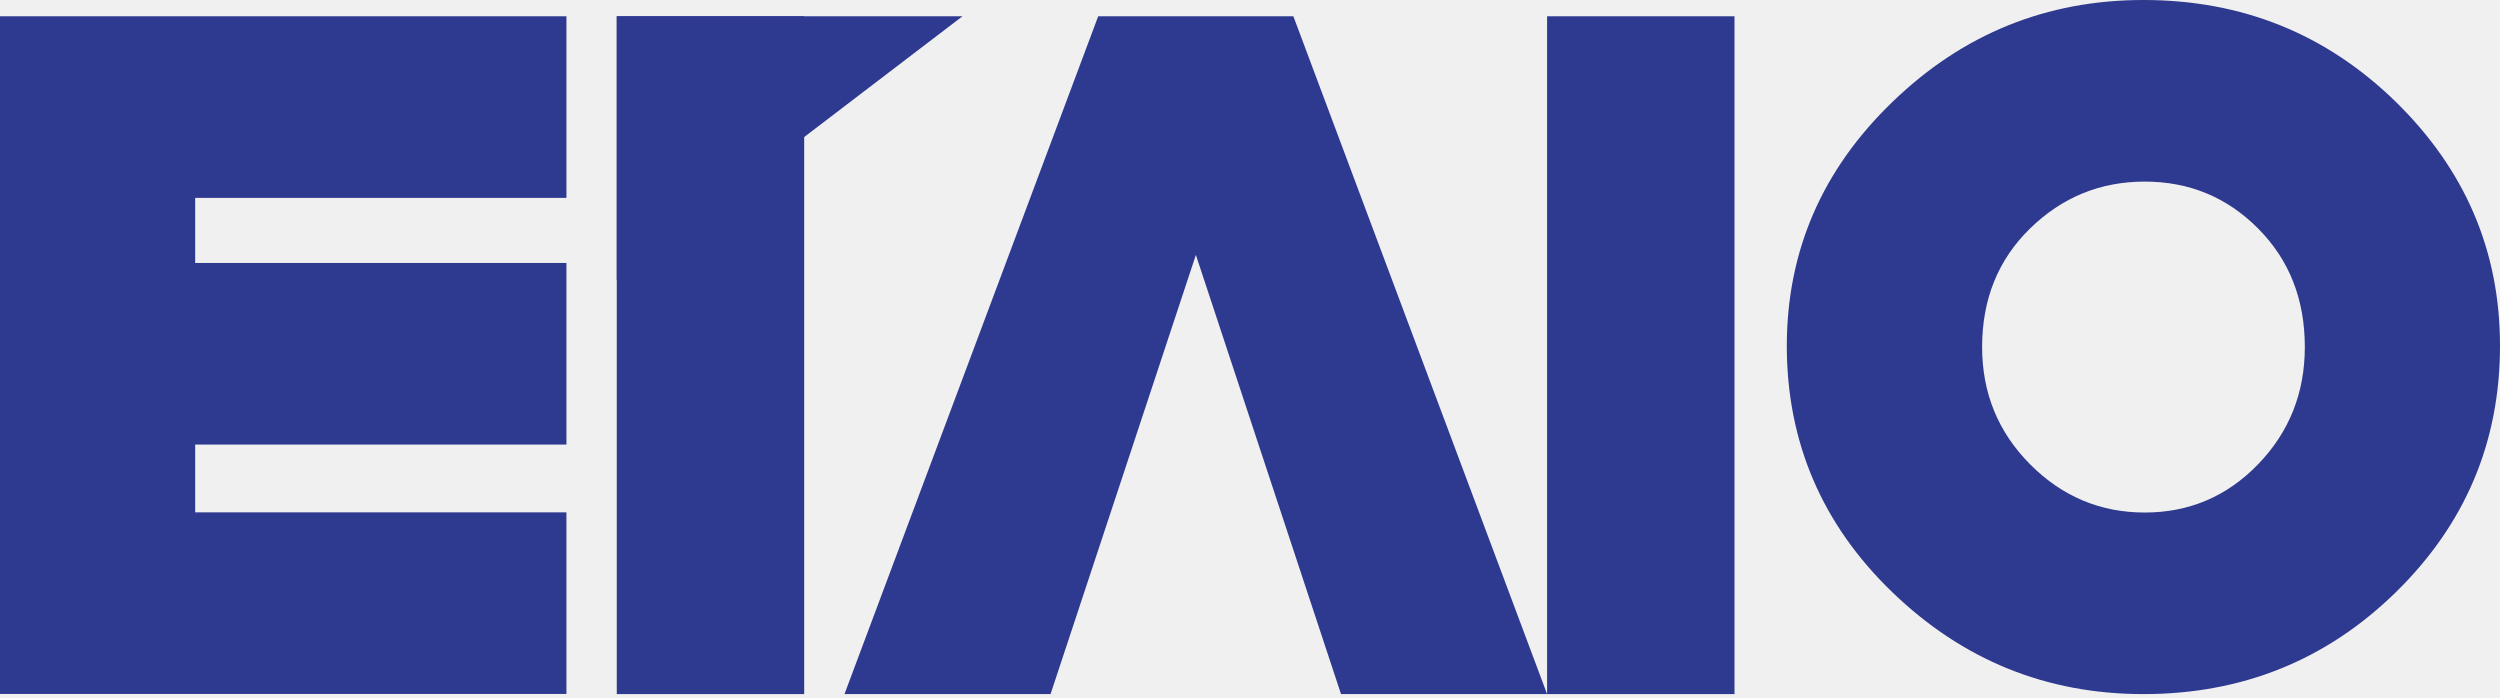
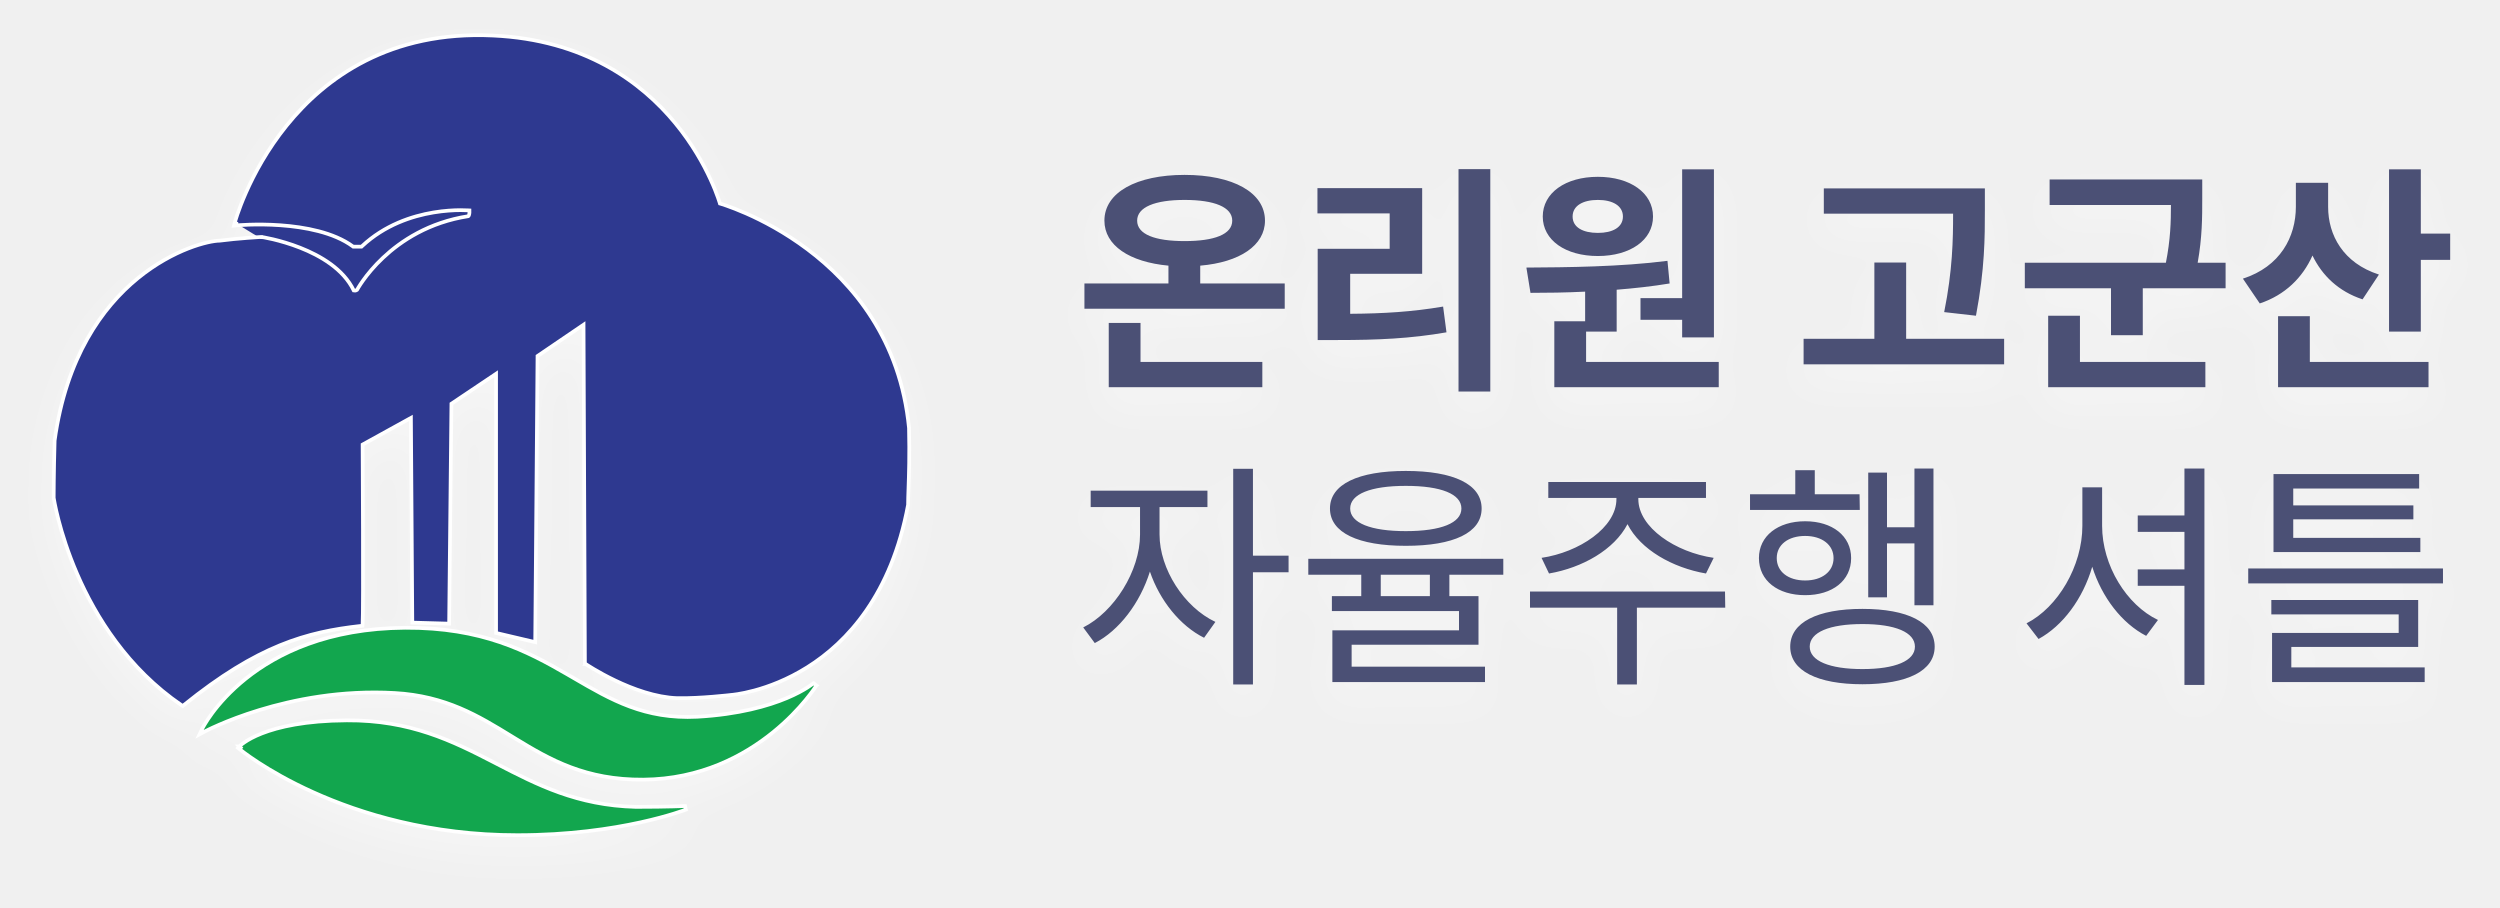
- <svg xmlns="http://www.w3.org/2000/svg" width="86" height="24" viewBox="0 0 86 24" fill="none">
-   <path d="M6.714 15.293V17.625H19.485V23.872H0V0.56H19.485V6.807H6.714V9.046H19.485V15.293H6.714Z" fill="#2E3990" />
-   <path d="M41.138 8.769L36.139 23.877H29.05L37.778 0.56H44.492L53.22 23.877H46.131L41.138 8.769Z" fill="#2E3990" />
-   <path d="M65.103 3.503C67.522 1.166 70.399 0 73.733 0C77.129 0 80.021 1.166 82.415 3.503C84.803 5.841 86 8.635 86 11.892C86 15.211 84.803 18.036 82.415 20.374C80.026 22.711 77.129 23.877 73.733 23.877C70.399 23.877 67.522 22.711 65.097 20.374C62.678 18.041 61.466 15.211 61.466 11.892C61.471 8.635 62.678 5.841 65.103 3.503ZM69.834 7.86C68.734 8.933 68.185 10.295 68.185 11.939C68.185 13.521 68.734 14.862 69.834 15.971C70.933 17.076 72.248 17.631 73.779 17.631C75.31 17.631 76.61 17.076 77.678 15.971C78.747 14.867 79.286 13.521 79.286 11.939C79.286 10.295 78.752 8.939 77.678 7.86C76.61 6.786 75.31 6.247 73.779 6.247C72.248 6.247 70.933 6.786 69.834 7.86Z" fill="#2E3990" />
-   <path d="M59.667 17.445V23.877H53.22V0.56H59.667V12.611" fill="#2E3990" />
-   <path d="M27.664 17.445V23.877H21.217V0.56H27.664V12.611" fill="#2E3990" />
-   <path d="M33.109 0.56L21.217 9.632V0.56H33.109Z" fill="#2E3990" />
+ <svg xmlns="http://www.w3.org/2000/svg" width="135" height="49" viewBox="0 0 135 49" fill="none">
+   <g filter="url(#filter0_d)">
+     <path d="M12.769 12.071L12.672 12.045L12.635 12.184L12.778 12.17L12.769 12.071ZM12.769 12.071L12.778 12.17L12.778 12.17L12.779 12.17L12.781 12.17L12.79 12.169L12.825 12.166C12.856 12.164 12.902 12.16 12.961 12.156C13.08 12.148 13.252 12.139 13.465 12.132C13.892 12.119 14.483 12.117 15.139 12.164C16.456 12.258 18.016 12.544 19.048 13.301L19.075 13.321H19.108H19.109H19.11H19.112H19.113H19.115H19.116H19.117H19.119H19.12H19.122H19.123H19.124H19.125H19.127H19.128H19.129H19.131H19.132H19.133H19.134H19.136H19.137H19.138H19.139H19.14H19.142H19.143H19.144H19.145H19.146H19.148H19.149H19.15H19.151H19.152H19.153H19.154H19.155H19.156H19.157H19.158H19.159H19.16H19.161H19.162H19.163H19.164H19.165H19.166H19.167H19.168H19.169H19.17H19.171H19.172H19.173H19.174H19.174H19.175H19.176H19.177H19.178H19.179H19.18H19.18H19.181H19.182H19.183H19.184H19.184H19.185H19.186H19.187H19.188H19.188H19.189H19.19H19.191H19.191H19.192H19.193H19.193H19.194H19.195H19.195H19.196H19.197H19.197H19.198H19.199H19.199H19.2H19.201H19.201H19.202H19.202H19.203H19.203H19.204H19.205H19.205H19.206H19.206H19.207H19.207H19.208H19.209H19.209H19.209H19.21H19.21H19.211H19.212H19.212H19.212H19.213H19.213H19.214H19.214H19.215H19.215H19.216H19.216H19.217H19.217H19.217H19.218H19.218H19.219H19.219H19.22H19.22H19.22H19.221H19.221H19.221H19.222H19.222H19.223H19.223H19.223H19.224H19.224H19.224H19.224H19.225H19.225H19.226H19.226H19.226H19.227H19.227H19.227H19.227H19.228H19.228H19.228H19.229H19.229H19.229H19.229H19.23H19.23H19.23H19.23H19.231H19.231H19.231H19.231H19.232H19.232H19.232H19.232H19.233H19.233H19.233H19.233H19.234H19.234H19.234H19.234H19.234H19.235H19.235H19.235H19.235H19.235H19.236H19.236H19.236H19.236H19.236H19.237H19.237H19.237H19.237H19.237H19.238H19.238H19.238H19.238H19.238H19.238H19.239H19.239H19.239H19.239H19.239H19.239H19.24H19.24H19.24H19.24H19.24H19.241H19.241H19.241H19.241H19.241H19.241H19.241H19.242H19.242H19.242H19.242H19.242H19.242H19.243H19.243H19.243H19.243H19.243H19.244H19.244H19.244H19.244H19.244H19.244H19.244H19.245H19.245H19.245H19.245H19.245H19.245H19.246H19.246H19.246H19.246H19.246H19.247H19.247H19.247H19.247H19.247H19.247H19.248H19.248H19.248H19.248H19.248H19.248H19.249H19.249H19.249H19.249H19.25H19.25H19.25H19.25H19.25H19.25H19.251H19.251H19.251H19.251H19.252H19.252H19.252H19.252H19.253H19.253H19.253H19.253H19.253H19.254H19.254H19.254H19.255H19.255H19.255H19.255H19.256H19.256H19.256H19.256H19.257H19.257H19.257H19.258H19.258H19.258H19.258H19.259H19.259H19.259H19.26H19.26H19.26H19.261H19.261H19.261H19.262H19.262H19.262H19.263H19.263H19.263H19.264H19.264H19.265H19.265H19.265H19.266H19.266H19.267H19.267H19.267H19.268H19.268H19.269H19.269H19.269H19.27H19.27H19.271H19.271H19.272H19.272H19.273H19.273H19.274H19.274H19.275H19.275H19.276H19.276H19.277H19.277H19.278H19.278H19.279H19.279H19.28H19.28H19.281H19.282H19.282H19.283H19.283H19.284H19.285H19.285H19.286H19.287H19.287H19.288H19.288H19.289H19.29H19.29H19.291H19.292H19.293H19.293H19.294H19.295H19.295H19.296H19.297H19.297H19.298H19.299H19.3H19.301H19.301H19.302H19.303H19.304H19.305H19.305H19.306H19.307H19.308H19.309H19.31H19.311H19.311H19.312H19.313H19.314H19.315H19.316H19.317H19.318H19.319H19.32H19.321H19.322H19.323H19.324H19.325H19.326H19.327H19.328H19.329H19.33H19.331H19.332H19.333H19.334H19.335H19.336H19.338H19.339H19.34H19.341H19.342H19.343H19.345H19.346H19.347H19.348H19.349H19.351H19.352H19.353H19.354H19.356H19.357H19.358H19.36H19.361H19.362H19.363H19.365H19.366H19.367H19.369H19.37H19.372H19.373H19.375H19.376H19.378H19.379H19.38H19.382H19.383H19.385H19.386H19.388H19.39H19.391H19.393H19.394H19.396H19.397H19.399H19.401H19.402H19.404H19.405H19.407H19.409H19.411H19.412H19.414H19.416H19.418H19.419H19.421H19.423H19.425H19.427H19.428H19.43H19.432H19.434H19.436H19.438H19.439H19.441H19.443H19.445H19.447H19.449H19.451H19.453H19.455H19.457H19.459H19.461H19.463H19.465H19.468H19.47H19.472H19.474H19.476H19.478H19.48H19.52L19.549 13.294C20.773 12.149 22.243 11.667 23.412 11.472C23.996 11.375 24.503 11.349 24.864 11.348C25.044 11.348 25.188 11.353 25.286 11.359C25.311 11.36 25.333 11.362 25.352 11.363C25.353 11.398 25.353 11.441 25.35 11.484C25.345 11.538 25.336 11.587 25.322 11.624C25.31 11.653 25.298 11.668 25.29 11.674C23.161 12.006 21.658 13.002 20.686 13.917C20.199 14.375 19.845 14.813 19.613 15.137C19.497 15.299 19.411 15.433 19.354 15.526C19.325 15.573 19.304 15.61 19.29 15.635C19.286 15.642 19.282 15.648 19.279 15.653C19.278 15.654 19.278 15.655 19.277 15.655C19.265 15.663 19.247 15.673 19.225 15.681C19.19 15.693 19.149 15.701 19.105 15.69C18.545 14.526 17.298 13.807 16.208 13.378C15.654 13.16 15.134 13.015 14.753 12.924C14.562 12.879 14.406 12.847 14.297 12.827C14.243 12.816 14.2 12.809 14.171 12.804L14.138 12.799L14.129 12.797L14.127 12.797L14.126 12.797L14.126 12.797L14.111 12.896M12.769 12.071C12.672 12.045 12.672 12.045 12.672 12.045L12.672 12.044L12.673 12.043L12.675 12.037L12.681 12.013C12.687 11.993 12.696 11.962 12.707 11.923C12.731 11.845 12.767 11.73 12.816 11.585C12.916 11.294 13.07 10.88 13.289 10.386C13.727 9.397 14.427 8.083 15.475 6.785C17.573 4.187 21.062 1.655 26.619 1.919C31.561 2.146 34.631 4.425 36.464 6.65C37.379 7.761 37.986 8.858 38.363 9.678C38.552 10.087 38.684 10.428 38.768 10.666C38.81 10.786 38.841 10.88 38.861 10.944C38.867 10.961 38.871 10.977 38.875 10.99C38.89 10.994 38.908 11 38.929 11.006C38.998 11.028 39.099 11.06 39.228 11.105C39.485 11.195 39.853 11.334 40.298 11.529C41.187 11.921 42.382 12.543 43.605 13.463C46.054 15.303 48.622 18.339 49.086 23.113L49.086 23.12L49.086 23.12C49.12 24.579 49.084 25.635 49.058 26.392C49.046 26.736 49.036 27.018 49.036 27.248V27.257L49.035 27.267C48.135 32.108 45.756 34.676 43.596 36.031C42.517 36.708 41.494 37.081 40.741 37.285C40.364 37.387 40.055 37.447 39.839 37.481C39.731 37.498 39.646 37.509 39.588 37.516C39.573 37.517 39.56 37.519 39.548 37.52C39.538 37.521 39.529 37.522 39.522 37.523L39.504 37.524L39.501 37.524L39.5 37.525L39.498 37.525L39.483 37.526L39.428 37.533C39.38 37.538 39.309 37.546 39.221 37.555C39.045 37.574 38.797 37.598 38.511 37.621C37.938 37.668 37.207 37.712 36.58 37.7L36.579 37.7C35.402 37.662 34.163 37.198 33.224 36.749C32.753 36.524 32.355 36.302 32.074 36.135C31.934 36.052 31.823 35.983 31.747 35.934C31.709 35.91 31.68 35.891 31.66 35.878L31.637 35.863L31.631 35.859L31.63 35.858L31.63 35.858L31.629 35.858L31.685 35.775L31.629 35.857L31.586 35.828L31.585 35.775L31.512 17.535L29.026 19.225L28.902 34.55L28.901 34.675L28.779 34.647L26.865 34.197L26.788 34.179V34.099V20.184L24.377 21.801L24.254 33.575L24.253 33.677L24.151 33.674L22.361 33.624L22.265 33.621L22.264 33.525L22.19 22.566L19.581 24.006L19.581 24.05L19.582 24.34C19.584 24.591 19.585 24.95 19.587 25.383C19.591 26.248 19.596 27.409 19.599 28.589C19.605 30.944 19.605 33.389 19.58 33.707L19.574 33.79L19.491 33.799C18.03 33.961 16.642 34.222 15.118 34.845C13.595 35.469 11.931 36.457 9.923 38.078L9.866 38.124L9.804 38.083C6.888 36.093 5.162 33.293 4.167 30.995C3.669 29.845 3.352 28.82 3.161 28.081C3.065 27.712 3 27.414 2.959 27.209C2.939 27.106 2.924 27.026 2.915 26.972C2.91 26.945 2.907 26.924 2.905 26.91L2.902 26.894L2.901 26.889L2.901 26.888L2.901 26.888C2.901 26.888 2.901 26.888 3 26.873L2.901 26.888L2.9 26.881V26.873V26.873L2.9 26.873L2.9 26.872L2.9 26.869L2.9 26.858L2.9 26.812L2.901 26.638C2.902 26.486 2.903 26.266 2.906 25.991C2.912 25.44 2.925 24.671 2.95 23.795L2.95 23.784L2.951 23.784C3.576 19.296 5.515 16.597 7.445 15.022C8.41 14.235 9.37 13.729 10.162 13.419C10.944 13.114 11.568 12.998 11.867 12.996C12.341 12.933 12.899 12.883 13.339 12.849C13.56 12.832 13.752 12.819 13.888 12.81C13.956 12.805 14.01 12.802 14.048 12.799L14.091 12.797L14.102 12.796L14.104 12.796L14.105 12.796L14.105 12.796L14.105 12.796L14.111 12.896M14.111 12.896L14.105 12.796L14.116 12.795L14.126 12.797L14.111 12.896Z" fill="#2E3990" stroke="white" stroke-width="0.2" />
+     <path d="M11 39.418L10.91 39.375L10.776 39.653L11.047 39.506L11.047 39.506L11.048 39.506L11.05 39.505L11.06 39.5L11.098 39.48C11.132 39.463 11.182 39.437 11.249 39.404C11.382 39.339 11.579 39.246 11.835 39.136C12.345 38.915 13.086 38.623 14.009 38.342C15.854 37.779 18.422 37.257 21.315 37.423C24.073 37.58 25.834 38.659 27.61 39.747C27.688 39.795 27.766 39.843 27.844 39.89C29.704 41.027 31.625 42.125 34.738 42.1C37.85 42.074 40.187 40.803 41.744 39.541C42.523 38.91 43.107 38.28 43.497 37.808C43.692 37.572 43.839 37.375 43.937 37.237C43.986 37.168 44.022 37.114 44.047 37.076C44.059 37.057 44.069 37.043 44.075 37.033L44.082 37.022L44.084 37.019L44.085 37.018L44.085 37.018C44.085 37.018 44.085 37.018 44 36.965L44.085 37.018L43.935 36.89L43.934 36.89L43.934 36.89L43.934 36.89L43.93 36.893L43.916 36.905C43.902 36.916 43.881 36.932 43.853 36.953C43.797 36.996 43.711 37.057 43.593 37.132C43.356 37.282 42.993 37.485 42.489 37.697C41.48 38.12 39.906 38.578 37.651 38.705C34.812 38.848 33 37.793 30.996 36.626C30.874 36.555 30.751 36.484 30.627 36.412C28.469 35.163 26.028 33.875 21.873 33.9C17.709 33.926 14.969 35.289 13.269 36.651C12.42 37.331 11.831 38.01 11.454 38.52C11.266 38.775 11.13 38.987 11.042 39.137C10.997 39.211 10.965 39.27 10.943 39.311C10.932 39.331 10.924 39.347 10.918 39.358L10.912 39.37L10.911 39.373L10.91 39.374L10.91 39.375C10.91 39.375 10.91 39.375 11 39.418Z" fill="#12A64E" stroke="white" stroke-width="0.2" />
+     <path d="M13 40.376L12.926 40.308L12.855 40.386L12.936 40.453L13 40.376ZM13 40.376C12.926 40.308 12.926 40.308 12.926 40.308L12.927 40.308L12.927 40.308L12.928 40.306L12.932 40.302C12.935 40.299 12.939 40.295 12.945 40.289C12.957 40.278 12.973 40.262 12.996 40.242C13.042 40.203 13.111 40.147 13.207 40.082C13.399 39.95 13.701 39.777 14.143 39.604C15.026 39.258 16.471 38.912 18.728 38.9M13 40.376C12.936 40.453 12.936 40.453 12.936 40.453L12.936 40.453L12.937 40.454L12.941 40.456L12.953 40.467C12.964 40.476 12.981 40.489 13.003 40.506C13.046 40.541 13.111 40.591 13.197 40.655C13.369 40.782 13.625 40.964 13.96 41.182C14.631 41.618 15.623 42.199 16.91 42.779C19.482 43.94 23.23 45.1 27.938 45.1C30.724 45.1 32.997 44.755 34.574 44.41C35.362 44.237 35.977 44.065 36.395 43.935C36.604 43.87 36.764 43.816 36.872 43.778C36.926 43.759 36.967 43.744 36.994 43.734L37.026 43.722L37.034 43.719L37.036 43.718L37.036 43.718L37.036 43.718L37 43.625L37.036 43.718L36.995 43.525L36.995 43.525L36.995 43.525L36.994 43.525L36.992 43.525L36.985 43.525L36.954 43.527C36.926 43.528 36.885 43.53 36.829 43.532C36.719 43.536 36.552 43.542 36.331 43.548C35.887 43.56 35.222 43.572 34.335 43.572C31.169 43.491 29.013 42.378 26.835 41.253C26.78 41.224 26.724 41.196 26.669 41.167C24.433 40.013 22.149 38.877 18.728 38.9M18.728 38.9C18.728 38.9 18.728 38.9 18.728 38.9L18.728 39L18.728 38.9C18.728 38.9 18.728 38.9 18.728 38.9Z" fill="#12A64E" stroke="white" stroke-width="0.2" />
+     <path d="M61.588 17.439H59.872V20.91H68.166V19.545H61.588V17.439ZM61.406 11.914C61.406 11.186 62.368 10.796 63.967 10.796C65.579 10.796 66.541 11.186 66.541 11.914C66.541 12.655 65.579 13.019 63.967 13.019C62.368 13.019 61.406 12.655 61.406 11.914ZM64.812 15.307V14.345C66.944 14.163 68.309 13.253 68.309 11.914C68.309 10.393 66.58 9.444 63.967 9.444C61.367 9.444 59.638 10.393 59.638 11.914C59.638 13.253 60.99 14.15 63.096 14.345V15.307H58.559V16.672H69.375V15.307H64.812ZM72.91 14.787H76.797V10.159H71.142V11.524H75.042V13.435H71.155V18.362H72.234C74.405 18.362 76.16 18.284 78.11 17.946L77.928 16.555C76.238 16.841 74.73 16.932 72.91 16.945V14.787ZM78.76 9.132V21.144H80.476V9.132H78.76ZM88.587 16.1V17.27H90.836V18.219H92.552V9.145H90.836V16.1H88.587ZM86.286 10.796C87.079 10.796 87.638 11.108 87.638 11.693C87.638 12.278 87.079 12.577 86.286 12.577C85.48 12.577 84.921 12.278 84.921 11.693C84.921 11.108 85.48 10.796 86.286 10.796ZM86.286 13.825C88.028 13.825 89.263 12.967 89.263 11.693C89.263 10.419 88.028 9.548 86.286 9.548C84.531 9.548 83.309 10.419 83.309 11.693C83.309 12.967 84.531 13.825 86.286 13.825ZM85.649 19.545V17.907H87.3V15.645C88.262 15.567 89.224 15.463 90.16 15.307L90.043 14.085C87.521 14.41 84.609 14.436 82.425 14.449L82.646 15.814C83.543 15.814 84.544 15.801 85.597 15.749V17.348H83.933V20.91H92.812V19.545H85.649ZM106.702 17.049C107.183 14.501 107.183 12.811 107.183 11.316V10.172H98.486V11.537H105.467C105.467 12.928 105.441 14.592 104.986 16.854L106.702 17.049ZM102.932 18.297V14.176H101.216V18.297H97.394V19.675H108.223V18.297H102.932ZM112.317 17.049H110.601V20.91H119.09V19.545H112.317V17.049ZM118.674 14.189C118.921 12.811 118.921 11.719 118.921 10.744V9.691H110.679V11.069H117.231C117.231 11.979 117.205 12.941 116.958 14.189H109.34V15.567H113.994V18.102H115.71V15.567H120.182V14.189H118.674ZM128.462 14.826C126.525 14.202 125.719 12.694 125.719 11.173V9.873H123.977V11.16C123.977 12.798 123.132 14.397 121.117 15.047L122.027 16.386C123.392 15.931 124.341 14.995 124.874 13.799C125.394 14.878 126.278 15.736 127.578 16.165L128.462 14.826ZM124.731 17.075H123.015V20.91H131.14V19.545H124.731V17.075ZM130.724 12.616V9.145H129.008V17.907H130.724V14.033H132.31V12.616H130.724ZM62.615 27.381H65.202V26.497H58.897V27.381H61.562V28.863C61.562 30.839 60.158 33.049 58.494 33.881L59.118 34.726C60.431 34.05 61.562 32.568 62.095 30.865C62.628 32.425 63.72 33.79 65.02 34.44L65.631 33.582C63.941 32.789 62.615 30.722 62.615 28.863V27.381ZM69.583 30.007H67.659V25.314H66.593V36.962H67.659V30.904H69.583V30.007ZM75.913 26.237C77.824 26.237 78.916 26.679 78.916 27.459C78.916 28.239 77.824 28.681 75.913 28.681C74.015 28.681 72.91 28.239 72.91 27.459C72.91 26.679 74.015 26.237 75.913 26.237ZM75.913 29.474C78.487 29.474 80.008 28.772 80.008 27.459C80.008 26.146 78.487 25.431 75.913 25.431C73.352 25.431 71.818 26.146 71.818 27.459C71.818 28.772 73.352 29.474 75.913 29.474ZM77.213 32.191H74.561V31.034H77.213V32.191ZM81.178 31.034V30.176H70.648V31.034H73.508V32.191H71.922V32.997H78.786V34.037H71.948V36.832H80.19V36H72.988V34.817H79.839V32.191H78.266V31.034H81.178ZM83.647 30.969C85.454 30.657 87.17 29.682 87.885 28.304C88.587 29.682 90.316 30.657 92.123 30.969L92.539 30.124C90.485 29.825 88.47 28.486 88.47 26.952V26.887H92.123V26.029H83.608V26.887H87.287V26.952C87.287 28.486 85.272 29.825 83.244 30.124L83.647 30.969ZM93.15 31.944H82.62V32.815H87.326V36.962H88.392V32.815H93.163L93.15 31.944ZM101.898 29.344H103.38V32.685H104.407V25.301H103.38V28.473H101.898V25.522H100.884V32.256H101.898V29.344ZM100.416 26.692H97.998V25.392H96.945V26.692H94.501V27.537H100.429L100.416 26.692ZM95.944 30.137C95.944 29.422 96.555 28.941 97.478 28.941C98.388 28.941 99.012 29.422 99.012 30.137C99.012 30.865 98.388 31.346 97.478 31.346C96.555 31.346 95.944 30.865 95.944 30.137ZM99.961 30.137C99.961 28.941 98.947 28.148 97.478 28.148C96.009 28.148 94.982 28.941 94.982 30.137C94.982 31.359 96.009 32.139 97.478 32.139C98.947 32.139 99.961 31.359 99.961 30.137ZM100.572 36.13C98.791 36.13 97.725 35.688 97.725 34.921C97.725 34.141 98.791 33.699 100.572 33.699C102.34 33.699 103.406 34.141 103.406 34.921C103.406 35.688 102.34 36.13 100.572 36.13ZM100.572 32.88C98.141 32.88 96.672 33.608 96.672 34.921C96.672 36.221 98.141 36.949 100.572 36.949C103.003 36.949 104.472 36.221 104.472 34.921C104.472 33.608 103.003 32.88 100.572 32.88ZM113.514 26.315H112.448V28.395C112.448 30.566 111.122 32.802 109.432 33.66L110.082 34.505C111.395 33.79 112.474 32.334 112.981 30.605C113.501 32.256 114.58 33.66 115.893 34.336L116.53 33.478C114.84 32.672 113.514 30.54 113.514 28.395V26.315ZM117.96 25.301V27.836H115.438V28.72H117.96V30.748H115.438V31.632H117.96V36.988H119.039V25.301H117.96ZM130.699 29.045H123.835V28.044H130.322V27.29H123.835V26.38H130.634V25.6H122.769V29.812H130.699V29.045ZM123.731 34.934H130.582V32.399H122.652V33.179H129.529V34.18H122.691V36.832H130.933V36.039H123.731V34.934ZM121.404 30.696V31.502H131.921V30.696H121.404Z" fill="#4B5075" />
+   </g>
+   <defs>
+     <filter id="filter0_d" x="0.8" y="0.8" width="133.51" height="47.4" filterUnits="userSpaceOnUse" color-interpolation-filters="sRGB">
+       <feFlood flood-opacity="0" result="BackgroundImageFix" />
+       <feColorMatrix in="SourceAlpha" type="matrix" values="0 0 0 0 0 0 0 0 0 0 0 0 0 0 0 0 0 0 127 0" />
+       <feOffset dy="1" />
+       <feGaussianBlur stdDeviation="1" />
+       <feColorMatrix type="matrix" values="0 0 0 0 1 0 0 0 0 1 0 0 0 0 1 0 0 0 0.35 0" />
+       <feBlend mode="normal" in2="BackgroundImageFix" result="effect1_dropShadow" />
+       <feBlend mode="normal" in="SourceGraphic" in2="effect1_dropShadow" result="shape" />
+     </filter>
+   </defs>
</svg>
